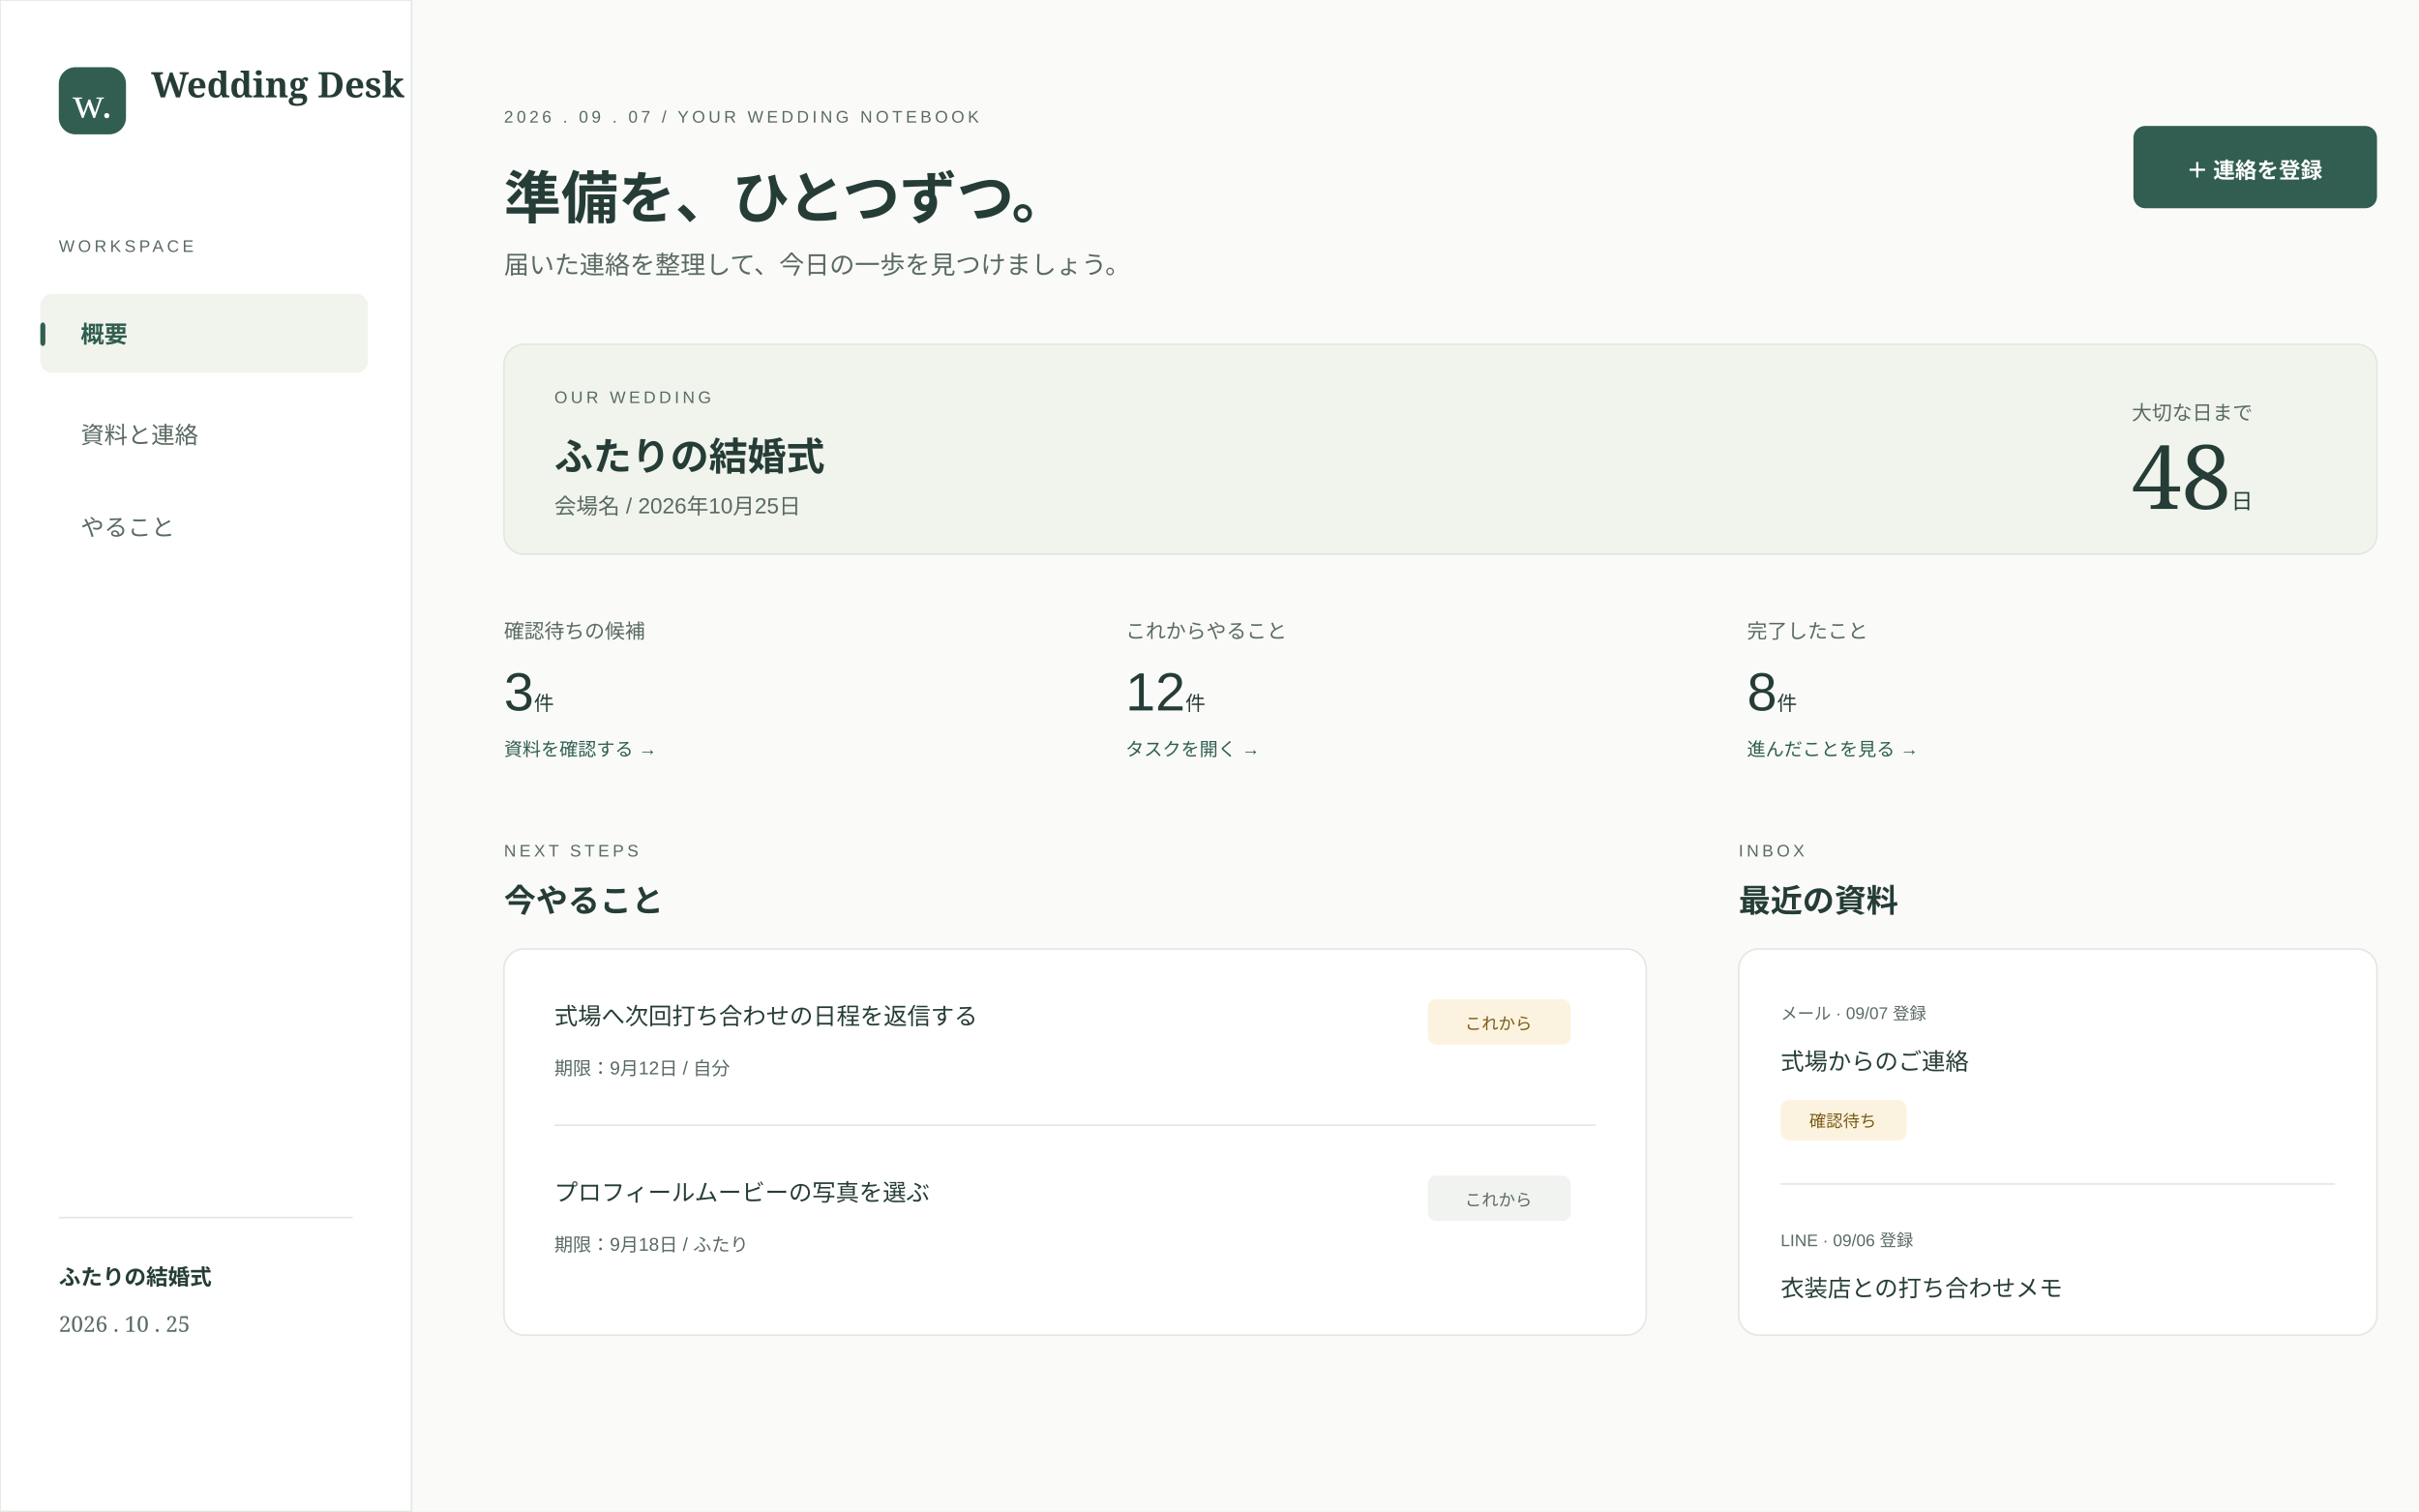
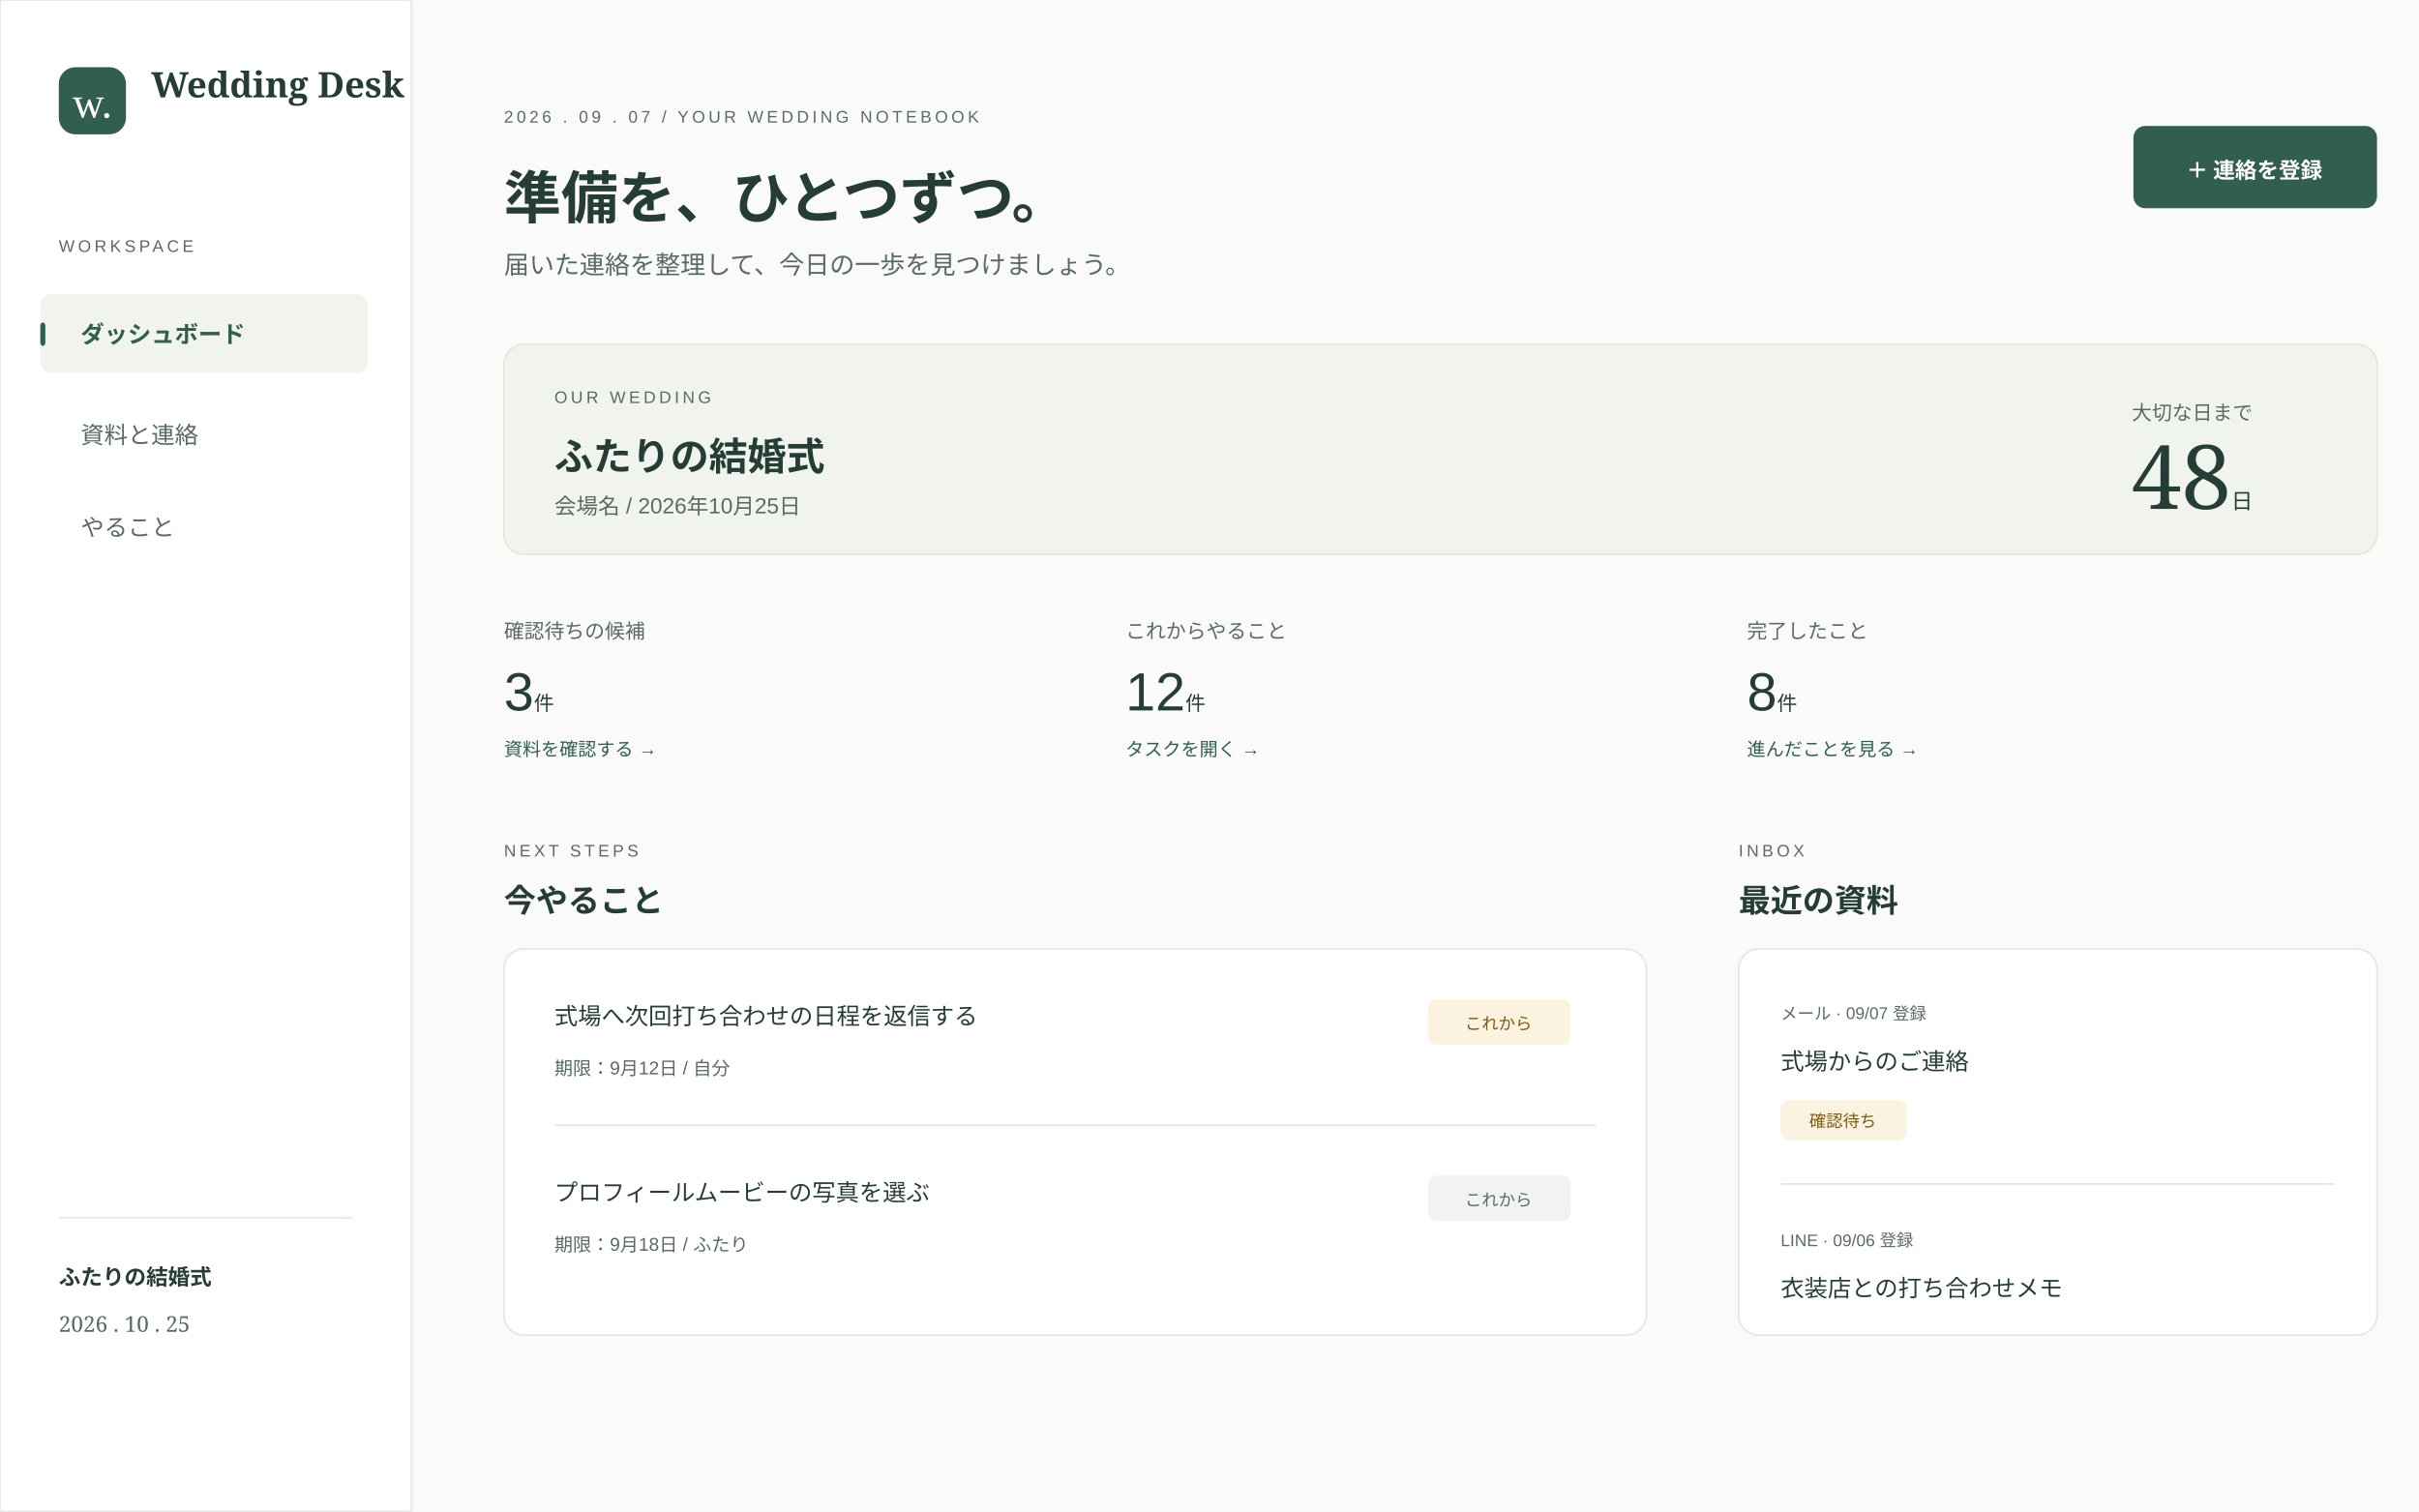
<svg xmlns="http://www.w3.org/2000/svg" viewBox="0 0 1440 900" role="img" aria-labelledby="title desc">
  <rect width="1440" height="900" fill="#fafbf9" />
  <rect width="245" height="900" fill="#fff" stroke="#e2e8e2" />
  <rect x="35" y="40" width="40" height="40" rx="10" fill="#315e50" />
  <text x="55" y="70" fill="#fff" text-anchor="middle" font-size="26">w.</text>
  <text x="90" y="58" fill="#263d37" font-family="Georgia, serif" font-size="21" font-weight="600">Wedding Desk</text>
  <text x="90" y="77" fill="#596a61" font-family="Arial" font-size="9" />
  <text x="35" y="150" fill="#596a61" font-family="Arial" font-size="10" letter-spacing="2">WORKSPACE</text>
  <rect x="24" y="175" width="195" height="47" rx="7" fill="#f0f4ed" />
  <rect x="24" y="192" width="3" height="14" rx="2" fill="#315e50" />
-   <text x="48" y="204" fill="#315e50" font-family="Arial" font-size="14" font-weight="600">概要</text>
+   <text x="48" y="204" fill="#315e50" font-family="Arial" font-size="14" font-weight="600">ダッシュボード</text>
  <text x="48" y="264" fill="#596a61" font-family="Arial" font-size="14">資料と連絡</text>
  <text x="48" y="319" fill="#596a61" font-family="Arial" font-size="14">やること</text>
  <line x1="35" y1="725" x2="210" y2="725" stroke="#e2e8e2" />
  <text x="35" y="765" fill="#263d37" font-family="Arial" font-size="13" font-weight="600">ふたりの結婚式</text>
  <text x="35" y="793" fill="#596a61" font-family="Georgia" font-size="13">2026 . 10 . 25</text>
  <g transform="translate(300,55)">
    <text x="0" y="18" fill="#596a61" font-family="Arial" font-size="10" letter-spacing="2">2026 . 09 . 07 / YOUR WEDDING NOTEBOOK</text>
    <text x="0" y="75" fill="#263d37" font-family="Arial" font-size="34" font-weight="600">準備を、ひとつずつ。</text>
    <text x="0" y="108" fill="#596a61" font-family="Arial" font-size="15">届いた連絡を整理して、今日の一歩を見つけましょう。</text>
    <rect x="970" y="20" width="145" height="49" rx="7" fill="#315e50" />
    <text x="1042" y="51" fill="#fff" text-anchor="middle" font-family="Arial" font-size="13" font-weight="600">＋ 連絡を登録</text>
    <rect x="0" y="150" width="1115" height="125" rx="12" fill="#f0f4ed" stroke="#e1e8dd" />
    <text x="30" y="185" fill="#596a61" font-family="Arial" font-size="10" letter-spacing="2">OUR WEDDING</text>
    <text x="30" y="225" fill="#263d37" font-family="Arial" font-size="23" font-weight="600">ふたりの結婚式</text>
    <text x="30" y="251" fill="#596a61" font-family="Arial" font-size="13">会場名 / 2026年10月25日</text>
    <text x="1005" y="195" fill="#596a61" text-anchor="middle" font-family="Arial" font-size="12">大切な日まで</text>
    <text x="1005" y="248" fill="#263d37" text-anchor="middle" font-family="Georgia" font-size="53">48<tspan font-family="Arial" font-size="13"> 日</tspan>
    </text>
    <text x="0" y="325" fill="#596a61" font-family="Arial" font-size="12">確認待ちの候補</text>
    <text x="0" y="368" fill="#263d37" font-family="Arial" font-size="32">3<tspan font-size="12"> 件</tspan>
    </text>
    <text x="0" y="395" fill="#315e50" font-family="Arial" font-size="11">資料を確認する →</text>
    <text x="370" y="325" fill="#596a61" font-family="Arial" font-size="12">これからやること</text>
    <text x="370" y="368" fill="#263d37" font-family="Arial" font-size="32">12<tspan font-size="12"> 件</tspan>
    </text>
    <text x="370" y="395" fill="#315e50" font-family="Arial" font-size="11">タスクを開く →</text>
    <text x="740" y="325" fill="#596a61" font-family="Arial" font-size="12">完了したこと</text>
    <text x="740" y="368" fill="#263d37" font-family="Arial" font-size="32">8<tspan font-size="12"> 件</tspan>
    </text>
    <text x="740" y="395" fill="#315e50" font-family="Arial" font-size="11">進んだことを見る →</text>
    <text x="0" y="455" fill="#596a61" font-family="Arial" font-size="10" letter-spacing="2">NEXT STEPS</text>
    <text x="0" y="488" fill="#263d37" font-family="Arial" font-size="19" font-weight="600">今やること</text>
    <rect x="0" y="510" width="680" height="230" rx="12" fill="#fff" stroke="#e2e8e2" />
    <text x="30" y="555" fill="#263d37" font-family="Arial" font-size="14">式場へ次回打ち合わせの日程を返信する</text>
    <text x="30" y="585" fill="#596a61" font-family="Arial" font-size="11">期限：9月12日 / 自分</text>
    <rect x="550" y="540" width="85" height="27" rx="5" fill="#fbf3df" />
    <text x="592" y="558" fill="#7b5a16" text-anchor="middle" font-family="Arial" font-size="10">これから</text>
    <line x1="30" y1="615" x2="650" y2="615" stroke="#e2e8e2" />
    <text x="30" y="660" fill="#263d37" font-family="Arial" font-size="14">プロフィールムービーの写真を選ぶ</text>
    <text x="30" y="690" fill="#596a61" font-family="Arial" font-size="11">期限：9月18日 / ふたり</text>
    <rect x="550" y="645" width="85" height="27" rx="5" fill="#f1f3f0" />
    <text x="592" y="663" fill="#596a61" text-anchor="middle" font-family="Arial" font-size="10">これから</text>
    <text x="735" y="455" fill="#596a61" font-family="Arial" font-size="10" letter-spacing="2">INBOX</text>
    <text x="735" y="488" fill="#263d37" font-family="Arial" font-size="19" font-weight="600">最近の資料</text>
    <rect x="735" y="510" width="380" height="230" rx="12" fill="#fff" stroke="#e2e8e2" />
    <text x="760" y="552" fill="#596a61" font-family="Arial" font-size="10">メール · 09/07 登録</text>
    <text x="760" y="582" fill="#263d37" font-family="Arial" font-size="14">式場からのご連絡</text>
    <rect x="760" y="600" width="75" height="24" rx="5" fill="#fbf3df" />
    <text x="797" y="616" fill="#7b5a16" text-anchor="middle" font-family="Arial" font-size="10">確認待ち</text>
    <line x1="760" y1="650" x2="1090" y2="650" stroke="#e2e8e2" />
    <text x="760" y="687" fill="#596a61" font-family="Arial" font-size="10">LINE · 09/06 登録</text>
    <text x="760" y="717" fill="#263d37" font-family="Arial" font-size="14">衣装店との打ち合わせメモ</text>
  </g>
</svg>
